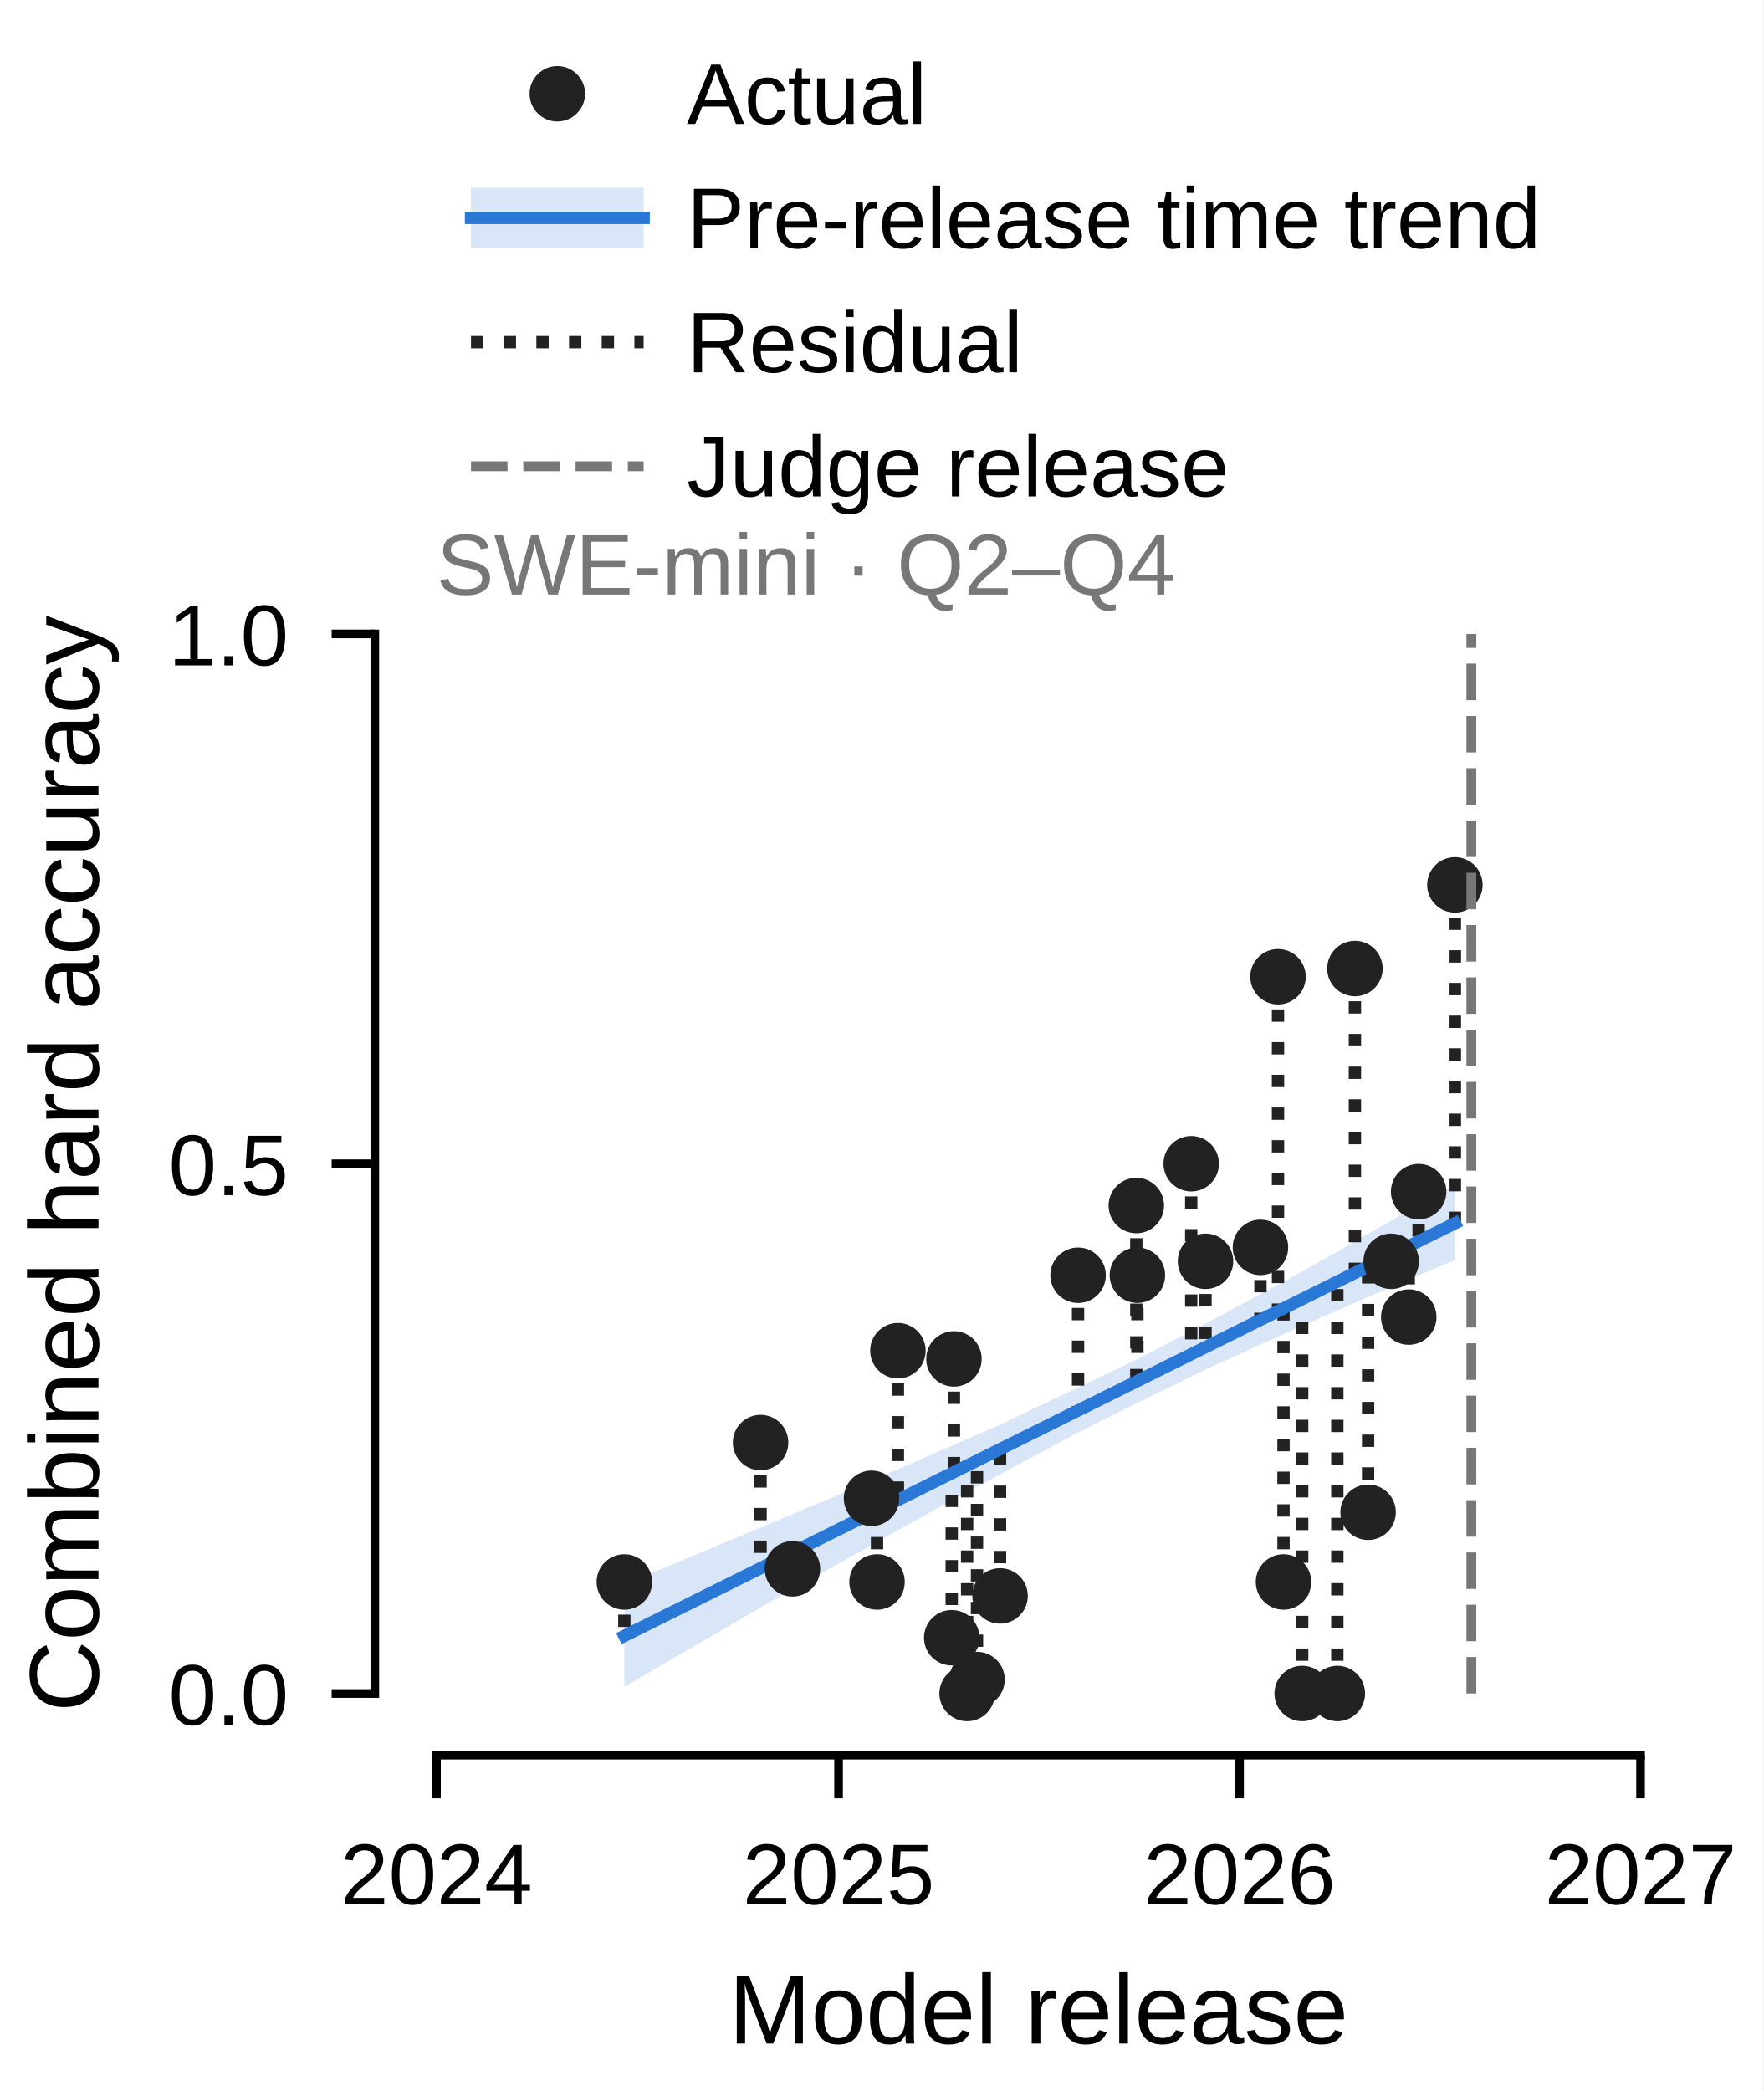
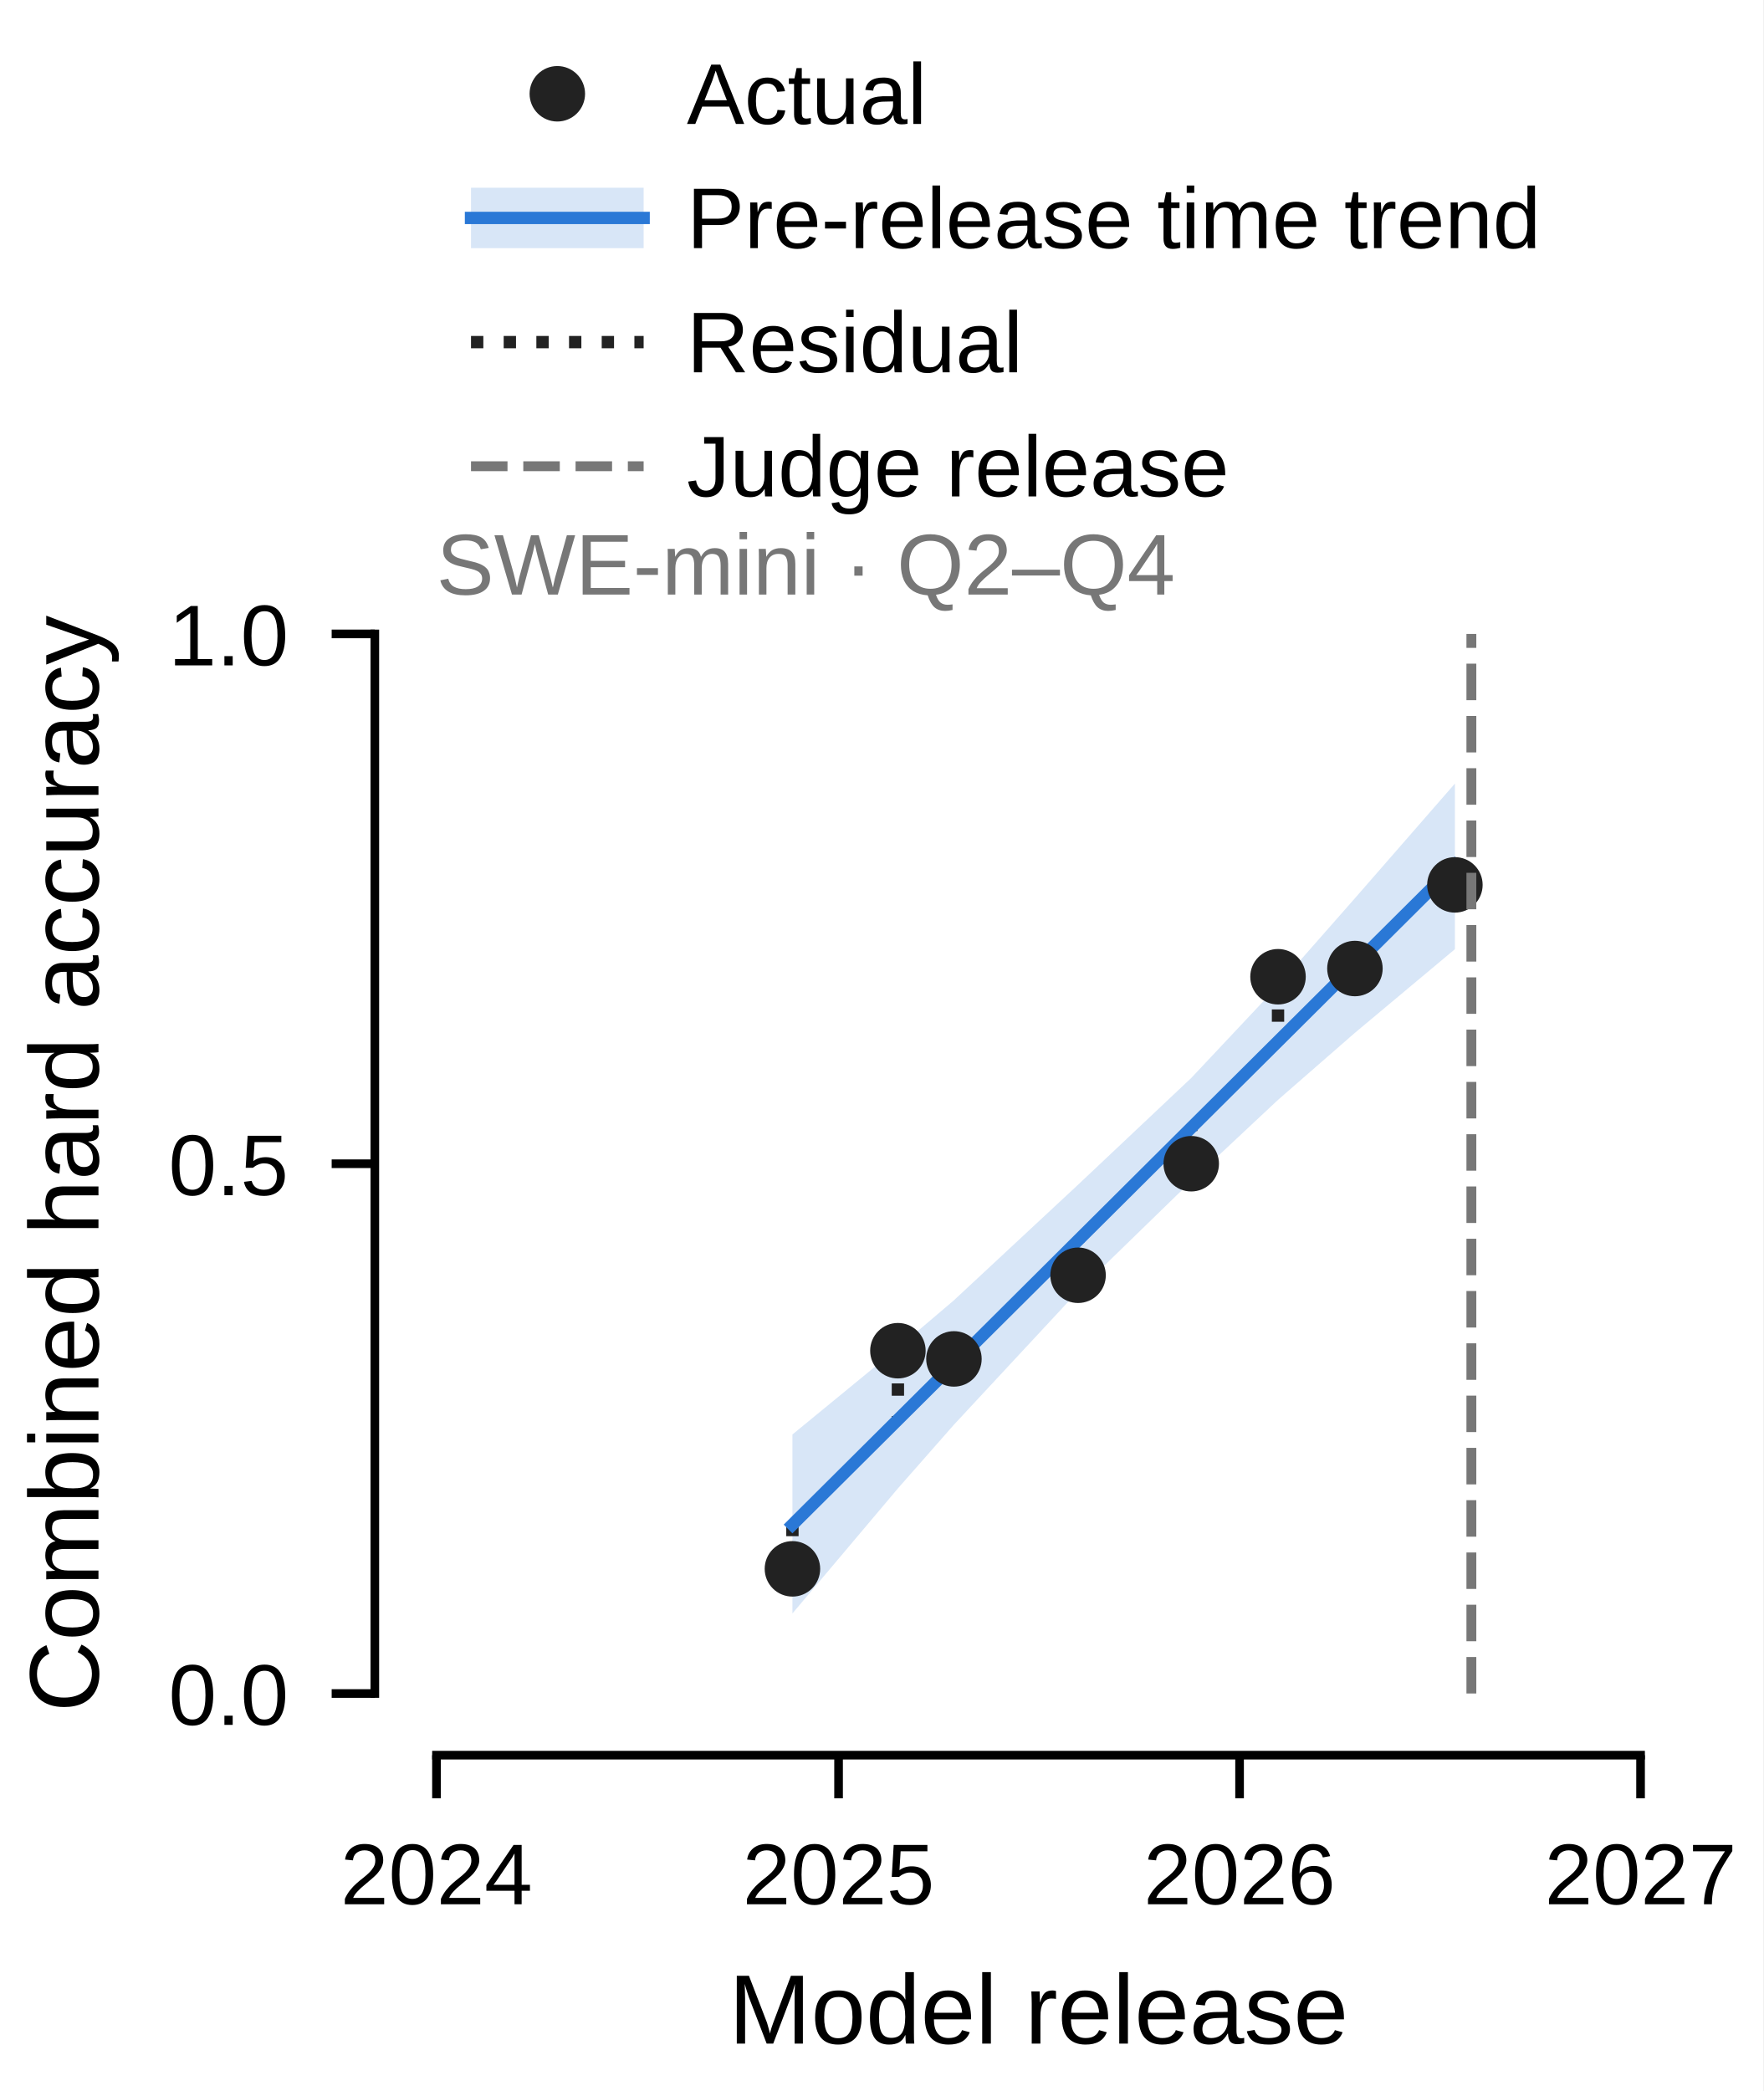
<svg xmlns="http://www.w3.org/2000/svg" xmlns:xlink="http://www.w3.org/1999/xlink" width="142.993pt" height="169.581pt" viewBox="0 0 142.993 169.581" version="1.1">
  <defs>
    <style type="text/css">*{stroke-linejoin: round; stroke-linecap: butt}</style>
  </defs>
  <g id="figure_1">
    <g id="patch_1">
      <path d="M 0 169.581 L 142.993 169.581 L 142.993 0 L 0 0 z " style="fill: #ffffff" />
    </g>
    <g id="axes_1">
      <g id="patch_2">
        <path d="M 35.398 137.344 L 133.048 137.344 L 133.048 51.412 L 35.398 51.412 z " style="fill: #ffffff" />
      </g>
      <g id="FillBetweenPolyCollection_1">
        <defs>
-           <path id="m377ca8b562" d="M 50.634 -41.075 L 50.634 -32.78 L 61.681 -39.212 L 64.265 -40.693 L 70.68 -44.257 L 71.126 -44.515 L 72.819 -45.479 L 77.184 -47.912 L 77.363 -48.004 L 78.432 -48.576 L 79.234 -49.004 L 81.105 -50.004 L 87.43 -53.408 L 92.153 -55.764 L 92.242 -55.809 L 96.607 -57.943 L 97.766 -58.51 L 102.221 -60.537 L 103.646 -61.177 L 104.092 -61.382 L 105.606 -62.057 L 108.457 -63.302 L 109.883 -63.942 L 110.952 -64.386 L 112.823 -65.187 L 114.249 -65.808 L 115.05 -66.157 L 117.991 -67.387 L 117.991 -73.529 L 117.991 -73.529 L 115.05 -71.862 L 114.249 -71.407 L 112.823 -70.578 L 110.952 -69.53 L 109.883 -68.907 L 108.457 -68.069 L 105.606 -66.457 L 104.092 -65.631 L 103.646 -65.393 L 102.221 -64.63 L 97.766 -62.235 L 96.607 -61.626 L 92.242 -59.354 L 92.153 -59.305 L 87.43 -57.052 L 81.105 -54.035 L 79.234 -53.213 L 78.432 -52.871 L 77.363 -52.405 L 77.184 -52.328 L 72.819 -50.425 L 71.126 -49.69 L 70.68 -49.496 L 64.265 -46.771 L 61.681 -45.695 L 50.634 -41.075 z " />
+           <path id="m11922af4a9" d="M 64.265 -53.244 L 64.265 -38.73 L 72.819 -48.869 L 77.363 -54.037 L 87.43 -64.867 L 96.607 -73.791 L 103.646 -80.382 L 109.883 -85.82 L 117.991 -92.601 L 117.991 -106.032 L 117.991 -106.032 L 109.883 -96.733 L 103.646 -89.643 L 96.607 -82.155 L 87.43 -73.5 L 77.363 -64.128 L 72.819 -60.265 L 64.265 -53.244 z " />
        </defs>
-         <g clip-path="url(#p8025c83666)">
-           <use xlink:href="#m377ca8b562" x="0" y="169.581" style="fill: #2a78d6; fill-opacity: 0.18" />
+         <g clip-path="url(#pf30191525d)">
+           <use xlink:href="#m11922af4a9" x="0" y="169.581" style="fill: #2a78d6; fill-opacity: 0.18" />
        </g>
      </g>
      <g id="matplotlib.axis_1">
        <g id="xtick_1">
          <g id="line2d_1">
            <defs>
-               <path id="mdc4c39c155" d="M 0 0 L 0 3.5 " style="stroke: #000000; stroke-width: 0.7" />
+               <path id="m5c470f023f" d="M 0 0 L 0 3.5 " style="stroke: #000000; stroke-width: 0.7" />
            </defs>
            <g>
-               <use xlink:href="#mdc4c39c155" x="35.398" y="142.344" style="stroke: #000000; stroke-width: 0.7" />
+               <use xlink:href="#m5c470f023f" x="35.398" y="142.344" style="stroke: #000000; stroke-width: 0.7" />
            </g>
          </g>
          <g id="text_1">
            <text style="font-size: 7px; font-family: 'Arial', 'DejaVu Sans', sans-serif; text-anchor: middle" x="35.398" y="154.44" transform="rotate(-0 35.39797 154.4402)">2024</text>
          </g>
        </g>
        <g id="xtick_2">
          <g id="line2d_2">
            <g>
-               <use xlink:href="#mdc4c39c155" x="68.007" y="142.344" style="stroke: #000000; stroke-width: 0.7" />
+               <use xlink:href="#m5c470f023f" x="68.007" y="142.344" style="stroke: #000000; stroke-width: 0.7" />
            </g>
          </g>
          <g id="text_2">
            <text style="font-size: 7px; font-family: 'Arial', 'DejaVu Sans', sans-serif; text-anchor: middle" x="68.007" y="154.44" transform="rotate(-0 68.00737 154.4402)">2025</text>
          </g>
        </g>
        <g id="xtick_3">
          <g id="line2d_3">
            <g>
-               <use xlink:href="#mdc4c39c155" x="100.528" y="142.344" style="stroke: #000000; stroke-width: 0.7" />
+               <use xlink:href="#m5c470f023f" x="100.528" y="142.344" style="stroke: #000000; stroke-width: 0.7" />
            </g>
          </g>
          <g id="text_3">
            <text style="font-size: 7px; font-family: 'Arial', 'DejaVu Sans', sans-serif; text-anchor: middle" x="100.528" y="154.44" transform="rotate(-0 100.5277 154.4402)">2026</text>
          </g>
        </g>
        <g id="xtick_4">
          <g id="line2d_4">
            <g>
-               <use xlink:href="#mdc4c39c155" x="133.048" y="142.344" style="stroke: #000000; stroke-width: 0.7" />
+               <use xlink:href="#m5c470f023f" x="133.048" y="142.344" style="stroke: #000000; stroke-width: 0.7" />
            </g>
          </g>
          <g id="text_4">
            <text style="font-size: 7px; font-family: 'Arial', 'DejaVu Sans', sans-serif; text-anchor: middle" x="133.048" y="154.44" transform="rotate(-0 133.048 154.4402)">2027</text>
          </g>
        </g>
        <g id="text_5">
          <text style="font-size: 8px; font-family: 'Arial', 'DejaVu Sans', sans-serif; text-anchor: middle" x="84.223" y="165.738" transform="rotate(-0 84.22297 165.7376)">Model release</text>
        </g>
      </g>
      <g id="matplotlib.axis_2">
        <g id="ytick_1">
          <g id="line2d_5">
            <defs>
-               <path id="m12e3889624" d="M 0 0 L -3.5 0 " style="stroke: #000000; stroke-width: 0.7" />
+               <path id="m3c20bf462d" d="M 0 0 L -3.5 0 " style="stroke: #000000; stroke-width: 0.7" />
            </defs>
            <g>
-               <use xlink:href="#m12e3889624" x="30.398" y="137.344" style="stroke: #000000; stroke-width: 0.7" />
+               <use xlink:href="#m3c20bf462d" x="30.398" y="137.344" style="stroke: #000000; stroke-width: 0.7" />
            </g>
          </g>
          <g id="text_6">
            <text style="font-size: 7px; font-family: 'Arial', 'DejaVu Sans', sans-serif; text-anchor: end" x="23.398" y="139.892" transform="rotate(-0 23.39797 139.8921)">0.0</text>
          </g>
        </g>
        <g id="ytick_2">
          <g id="line2d_6">
            <g>
-               <use xlink:href="#m12e3889624" x="30.398" y="94.378" style="stroke: #000000; stroke-width: 0.7" />
+               <use xlink:href="#m3c20bf462d" x="30.398" y="94.378" style="stroke: #000000; stroke-width: 0.7" />
            </g>
          </g>
          <g id="text_7">
            <text style="font-size: 7px; font-family: 'Arial', 'DejaVu Sans', sans-serif; text-anchor: end" x="23.398" y="96.926" transform="rotate(-0 23.39797 96.92614)">0.5</text>
          </g>
        </g>
        <g id="ytick_3">
          <g id="line2d_7">
            <g>
-               <use xlink:href="#m12e3889624" x="30.398" y="51.412" style="stroke: #000000; stroke-width: 0.7" />
+               <use xlink:href="#m3c20bf462d" x="30.398" y="51.412" style="stroke: #000000; stroke-width: 0.7" />
            </g>
          </g>
          <g id="text_8">
            <text style="font-size: 7px; font-family: 'Arial', 'DejaVu Sans', sans-serif; text-anchor: end" x="23.398" y="53.96" transform="rotate(-0 23.39797 53.96014)">1.0</text>
          </g>
        </g>
        <g id="text_9">
          <text style="font-size: 8px; font-family: 'Arial', 'DejaVu Sans', sans-serif; text-anchor: middle" x="7.984" y="94.378" transform="rotate(-90 7.984219 94.37804)">Combined hard accuracy</text>
        </g>
      </g>
      <g id="line2d_8">
-         <path d="M 50.634 128.299 L 50.634 132.671 " clip-path="url(#p8025c83666)" style="fill: none; stroke-dasharray: 1,1.65; stroke-dashoffset: 0; stroke: #222222" />
+         <path d="M 64.265 127.234 L 64.265 123.648 " clip-path="url(#pf30191525d)" style="fill: none; stroke-dasharray: 1,1.65; stroke-dashoffset: 0; stroke: #222222" />
      </g>
      <g id="line2d_9">
-         <path d="M 61.681 116.992 L 61.681 127.181 " clip-path="url(#p8025c83666)" style="fill: none; stroke-dasharray: 1,1.65; stroke-dashoffset: 0; stroke: #222222" />
+         <path d="M 72.819 109.543 L 72.819 115.135 " clip-path="url(#pf30191525d)" style="fill: none; stroke-dasharray: 1,1.65; stroke-dashoffset: 0; stroke: #222222" />
      </g>
      <g id="line2d_10">
-         <path d="M 64.265 127.234 L 64.265 125.898 " clip-path="url(#p8025c83666)" style="fill: none; stroke-dasharray: 1,1.65; stroke-dashoffset: 0; stroke: #222222" />
+         <path d="M 77.363 110.208 L 77.363 110.612 " clip-path="url(#pf30191525d)" style="fill: none; stroke-dasharray: 1,1.65; stroke-dashoffset: 0; stroke: #222222" />
      </g>
      <g id="line2d_11">
-         <path d="M 70.68 121.514 L 70.68 122.71 " clip-path="url(#p8025c83666)" style="fill: none; stroke-dasharray: 1,1.65; stroke-dashoffset: 0; stroke: #222222" />
+         <path d="M 87.43 103.424 L 87.43 100.591 " clip-path="url(#pf30191525d)" style="fill: none; stroke-dasharray: 1,1.65; stroke-dashoffset: 0; stroke: #222222" />
      </g>
      <g id="line2d_12">
-         <path d="M 71.126 128.299 L 71.126 122.489 " clip-path="url(#p8025c83666)" style="fill: none; stroke-dasharray: 1,1.65; stroke-dashoffset: 0; stroke: #222222" />
+         <path d="M 96.607 94.378 L 96.607 91.457 " clip-path="url(#pf30191525d)" style="fill: none; stroke-dasharray: 1,1.65; stroke-dashoffset: 0; stroke: #222222" />
      </g>
      <g id="line2d_13">
-         <path d="M 72.819 109.543 L 72.819 121.648 " clip-path="url(#p8025c83666)" style="fill: none; stroke-dasharray: 1,1.65; stroke-dashoffset: 0; stroke: #222222" />
+         <path d="M 103.646 79.214 L 103.646 84.452 " clip-path="url(#pf30191525d)" style="fill: none; stroke-dasharray: 1,1.65; stroke-dashoffset: 0; stroke: #222222" />
      </g>
      <g id="line2d_14">
-         <path d="M 77.184 132.821 L 77.184 119.479 " clip-path="url(#p8025c83666)" style="fill: none; stroke-dasharray: 1,1.65; stroke-dashoffset: 0; stroke: #222222" />
+         <path d="M 109.883 78.548 L 109.883 78.244 " clip-path="url(#pf30191525d)" style="fill: none; stroke-dasharray: 1,1.65; stroke-dashoffset: 0; stroke: #222222" />
      </g>
      <g id="line2d_15">
-         <path d="M 77.363 110.208 L 77.363 119.39 " clip-path="url(#p8025c83666)" style="fill: none; stroke-dasharray: 1,1.65; stroke-dashoffset: 0; stroke: #222222" />
+         <path d="M 117.991 71.764 L 117.991 70.174 " clip-path="url(#pf30191525d)" style="fill: none; stroke-dasharray: 1,1.65; stroke-dashoffset: 0; stroke: #222222" />
      </g>
      <g id="line2d_16">
-         <path d="M 78.432 137.344 L 78.432 118.859 " clip-path="url(#p8025c83666)" style="fill: none; stroke-dasharray: 1,1.65; stroke-dashoffset: 0; stroke: #222222" />
+         <path d="M 64.265 123.648 L 72.819 115.135 L 77.363 110.612 L 87.43 100.591 L 96.607 91.457 L 103.646 84.452 L 109.883 78.244 L 117.991 70.174 " clip-path="url(#pf30191525d)" style="fill: none; stroke: #2a78d6; stroke-linecap: square" />
      </g>
      <g id="line2d_17">
-         <path d="M 79.234 136.213 L 79.234 118.461 " clip-path="url(#p8025c83666)" style="fill: none; stroke-dasharray: 1,1.65; stroke-dashoffset: 0; stroke: #222222" />
-       </g>
-       <g id="line2d_18">
-         <path d="M 81.105 129.429 L 81.105 117.531 " clip-path="url(#p8025c83666)" style="fill: none; stroke-dasharray: 1,1.65; stroke-dashoffset: 0; stroke: #222222" />
-       </g>
-       <g id="line2d_19">
-         <path d="M 87.43 103.424 L 87.43 114.388 " clip-path="url(#p8025c83666)" style="fill: none; stroke-dasharray: 1,1.65; stroke-dashoffset: 0; stroke: #222222" />
-       </g>
-       <g id="line2d_20">
-         <path d="M 92.153 97.77 L 92.153 112.042 " clip-path="url(#p8025c83666)" style="fill: none; stroke-dasharray: 1,1.65; stroke-dashoffset: 0; stroke: #222222" />
-       </g>
-       <g id="line2d_21">
-         <path d="M 92.242 103.424 L 92.242 111.998 " clip-path="url(#p8025c83666)" style="fill: none; stroke-dasharray: 1,1.65; stroke-dashoffset: 0; stroke: #222222" />
-       </g>
-       <g id="line2d_22">
-         <path d="M 96.607 94.378 L 96.607 109.829 " clip-path="url(#p8025c83666)" style="fill: none; stroke-dasharray: 1,1.65; stroke-dashoffset: 0; stroke: #222222" />
-       </g>
-       <g id="line2d_23">
-         <path d="M 97.766 102.293 L 97.766 109.253 " clip-path="url(#p8025c83666)" style="fill: none; stroke-dasharray: 1,1.65; stroke-dashoffset: 0; stroke: #222222" />
-       </g>
-       <g id="line2d_24">
-         <path d="M 102.221 101.162 L 102.221 107.04 " clip-path="url(#p8025c83666)" style="fill: none; stroke-dasharray: 1,1.65; stroke-dashoffset: 0; stroke: #222222" />
-       </g>
-       <g id="line2d_25">
-         <path d="M 103.646 79.214 L 103.646 106.332 " clip-path="url(#p8025c83666)" style="fill: none; stroke-dasharray: 1,1.65; stroke-dashoffset: 0; stroke: #222222" />
-       </g>
-       <g id="line2d_26">
-         <path d="M 104.092 128.299 L 104.092 106.11 " clip-path="url(#p8025c83666)" style="fill: none; stroke-dasharray: 1,1.65; stroke-dashoffset: 0; stroke: #222222" />
-       </g>
-       <g id="line2d_27">
-         <path d="M 105.606 137.344 L 105.606 105.358 " clip-path="url(#p8025c83666)" style="fill: none; stroke-dasharray: 1,1.65; stroke-dashoffset: 0; stroke: #222222" />
-       </g>
-       <g id="line2d_28">
-         <path d="M 108.457 137.344 L 108.457 103.941 " clip-path="url(#p8025c83666)" style="fill: none; stroke-dasharray: 1,1.65; stroke-dashoffset: 0; stroke: #222222" />
-       </g>
-       <g id="line2d_29">
-         <path d="M 109.883 78.548 L 109.883 103.233 " clip-path="url(#p8025c83666)" style="fill: none; stroke-dasharray: 1,1.65; stroke-dashoffset: 0; stroke: #222222" />
-       </g>
-       <g id="line2d_30">
-         <path d="M 110.952 122.645 L 110.952 102.702 " clip-path="url(#p8025c83666)" style="fill: none; stroke-dasharray: 1,1.65; stroke-dashoffset: 0; stroke: #222222" />
-       </g>
-       <g id="line2d_31">
-         <path d="M 112.823 102.293 L 112.823 101.772 " clip-path="url(#p8025c83666)" style="fill: none; stroke-dasharray: 1,1.65; stroke-dashoffset: 0; stroke: #222222" />
-       </g>
-       <g id="line2d_32">
-         <path d="M 114.249 106.816 L 114.249 101.064 " clip-path="url(#p8025c83666)" style="fill: none; stroke-dasharray: 1,1.65; stroke-dashoffset: 0; stroke: #222222" />
-       </g>
-       <g id="line2d_33">
-         <path d="M 115.05 96.639 L 115.05 100.666 " clip-path="url(#p8025c83666)" style="fill: none; stroke-dasharray: 1,1.65; stroke-dashoffset: 0; stroke: #222222" />
-       </g>
-       <g id="line2d_34">
-         <path d="M 117.991 71.764 L 117.991 99.205 " clip-path="url(#p8025c83666)" style="fill: none; stroke-dasharray: 1,1.65; stroke-dashoffset: 0; stroke: #222222" />
-       </g>
-       <g id="line2d_35">
-         <path d="M 50.634 132.671 L 61.681 127.181 L 64.265 125.898 L 70.68 122.71 L 71.126 122.489 L 72.819 121.648 L 77.184 119.479 L 77.363 119.39 L 78.432 118.859 L 79.234 118.461 L 81.105 117.531 L 87.43 114.388 L 92.153 112.042 L 92.242 111.998 L 96.607 109.829 L 97.766 109.253 L 102.221 107.04 L 103.646 106.332 L 104.092 106.11 L 105.606 105.358 L 108.457 103.941 L 109.883 103.233 L 110.952 102.702 L 112.823 101.772 L 114.249 101.064 L 115.05 100.666 L 117.991 99.205 " clip-path="url(#p8025c83666)" style="fill: none; stroke: #2a78d6; stroke-linecap: square" />
-       </g>
-       <g id="line2d_36">
        <defs>
-           <path id="mdc512d76d6" d="M 0 1.75 C 0.464 1.75 0.909 1.566 1.237 1.237 C 1.566 0.909 1.75 0.464 1.75 0 C 1.75 -0.464 1.566 -0.909 1.237 -1.237 C 0.909 -1.566 0.464 -1.75 0 -1.75 C -0.464 -1.75 -0.909 -1.566 -1.237 -1.237 C -1.566 -0.909 -1.75 -0.464 -1.75 0 C -1.75 0.464 -1.566 0.909 -1.237 1.237 C -0.909 1.566 -0.464 1.75 0 1.75 z " style="stroke: #222222" />
+           <path id="m4c4981d9f4" d="M 0 1.75 C 0.464 1.75 0.909 1.566 1.237 1.237 C 1.566 0.909 1.75 0.464 1.75 0 C 1.75 -0.464 1.566 -0.909 1.237 -1.237 C 0.909 -1.566 0.464 -1.75 0 -1.75 C -0.464 -1.75 -0.909 -1.566 -1.237 -1.237 C -1.566 -0.909 -1.75 -0.464 -1.75 0 C -1.75 0.464 -1.566 0.909 -1.237 1.237 C -0.909 1.566 -0.464 1.75 0 1.75 z " style="stroke: #222222" />
        </defs>
        <g>
-           <use xlink:href="#mdc512d76d6" x="50.634" y="128.299" style="fill: #222222; stroke: #222222" />
-           <use xlink:href="#mdc512d76d6" x="61.681" y="116.992" style="fill: #222222; stroke: #222222" />
-           <use xlink:href="#mdc512d76d6" x="64.265" y="127.234" style="fill: #222222; stroke: #222222" />
-           <use xlink:href="#mdc512d76d6" x="70.68" y="121.514" style="fill: #222222; stroke: #222222" />
-           <use xlink:href="#mdc512d76d6" x="71.126" y="128.299" style="fill: #222222; stroke: #222222" />
-           <use xlink:href="#mdc512d76d6" x="72.819" y="109.543" style="fill: #222222; stroke: #222222" />
-           <use xlink:href="#mdc512d76d6" x="77.184" y="132.821" style="fill: #222222; stroke: #222222" />
-           <use xlink:href="#mdc512d76d6" x="77.363" y="110.208" style="fill: #222222; stroke: #222222" />
-           <use xlink:href="#mdc512d76d6" x="78.432" y="137.344" style="fill: #222222; stroke: #222222" />
-           <use xlink:href="#mdc512d76d6" x="79.234" y="136.213" style="fill: #222222; stroke: #222222" />
-           <use xlink:href="#mdc512d76d6" x="81.105" y="129.429" style="fill: #222222; stroke: #222222" />
-           <use xlink:href="#mdc512d76d6" x="87.43" y="103.424" style="fill: #222222; stroke: #222222" />
-           <use xlink:href="#mdc512d76d6" x="92.153" y="97.77" style="fill: #222222; stroke: #222222" />
-           <use xlink:href="#mdc512d76d6" x="92.242" y="103.424" style="fill: #222222; stroke: #222222" />
-           <use xlink:href="#mdc512d76d6" x="96.607" y="94.378" style="fill: #222222; stroke: #222222" />
-           <use xlink:href="#mdc512d76d6" x="97.766" y="102.293" style="fill: #222222; stroke: #222222" />
-           <use xlink:href="#mdc512d76d6" x="102.221" y="101.162" style="fill: #222222; stroke: #222222" />
-           <use xlink:href="#mdc512d76d6" x="103.646" y="79.214" style="fill: #222222; stroke: #222222" />
-           <use xlink:href="#mdc512d76d6" x="104.092" y="128.299" style="fill: #222222; stroke: #222222" />
-           <use xlink:href="#mdc512d76d6" x="105.606" y="137.344" style="fill: #222222; stroke: #222222" />
-           <use xlink:href="#mdc512d76d6" x="108.457" y="137.344" style="fill: #222222; stroke: #222222" />
-           <use xlink:href="#mdc512d76d6" x="109.883" y="78.548" style="fill: #222222; stroke: #222222" />
-           <use xlink:href="#mdc512d76d6" x="110.952" y="122.645" style="fill: #222222; stroke: #222222" />
-           <use xlink:href="#mdc512d76d6" x="112.823" y="102.293" style="fill: #222222; stroke: #222222" />
-           <use xlink:href="#mdc512d76d6" x="114.249" y="106.816" style="fill: #222222; stroke: #222222" />
-           <use xlink:href="#mdc512d76d6" x="115.05" y="96.639" style="fill: #222222; stroke: #222222" />
-           <use xlink:href="#mdc512d76d6" x="117.991" y="71.764" style="fill: #222222; stroke: #222222" />
-         </g>
-       </g>
-       <g id="line2d_37">
-         <path d="M 119.327 137.344 L 119.327 51.412 " clip-path="url(#p8025c83666)" style="fill: none; stroke-dasharray: 2.96,1.28; stroke-dashoffset: 0; stroke: #777777; stroke-width: 0.8" />
-       </g>
-       <g id="line2d_38" />
+           <use xlink:href="#m4c4981d9f4" x="64.265" y="127.234" style="fill: #222222; stroke: #222222" />
+           <use xlink:href="#m4c4981d9f4" x="72.819" y="109.543" style="fill: #222222; stroke: #222222" />
+           <use xlink:href="#m4c4981d9f4" x="77.363" y="110.208" style="fill: #222222; stroke: #222222" />
+           <use xlink:href="#m4c4981d9f4" x="87.43" y="103.424" style="fill: #222222; stroke: #222222" />
+           <use xlink:href="#m4c4981d9f4" x="96.607" y="94.378" style="fill: #222222; stroke: #222222" />
+           <use xlink:href="#m4c4981d9f4" x="103.646" y="79.214" style="fill: #222222; stroke: #222222" />
+           <use xlink:href="#m4c4981d9f4" x="109.883" y="78.548" style="fill: #222222; stroke: #222222" />
+           <use xlink:href="#m4c4981d9f4" x="117.991" y="71.764" style="fill: #222222; stroke: #222222" />
+         </g>
+       </g>
+       <g id="line2d_18">
+         <path d="M 119.327 137.344 L 119.327 51.412 " clip-path="url(#pf30191525d)" style="fill: none; stroke-dasharray: 2.96,1.28; stroke-dashoffset: 0; stroke: #777777; stroke-width: 0.8" />
+       </g>
+       <g id="line2d_19" />
      <g id="patch_3">
        <path d="M 30.398 137.344 L 30.398 51.412 " style="fill: none; stroke: #000000; stroke-width: 0.7; stroke-linejoin: miter; stroke-linecap: square" />
      </g>
      <g id="patch_4">
        <path d="M 35.398 142.344 L 133.048 142.344 " style="fill: none; stroke: #000000; stroke-width: 0.7; stroke-linejoin: miter; stroke-linecap: square" />
      </g>
      <g id="text_10">
        <text style="font-size: 7px; font-family: 'Arial', 'DejaVu Sans', sans-serif; text-anchor: start; fill: #777777" x="35.398" y="48.22" transform="rotate(-0 35.39797 48.22026)">SWE-mini · Q2–Q4</text>
      </g>
      <g id="legend_1">
-         <g id="line2d_39">
+         <g id="line2d_20">
          <g>
-             <use xlink:href="#mdc512d76d6" x="45.198" y="7.606" style="fill: #222222; stroke: #222222" />
+             <use xlink:href="#m4c4981d9f4" x="45.198" y="7.606" style="fill: #222222; stroke: #222222" />
          </g>
        </g>
        <g id="text_11">
          <text style="font-size: 7px; font-family: 'Arial', 'DejaVu Sans', sans-serif; text-anchor: start" x="55.698" y="10.056" transform="rotate(-0 55.69797 10.05619)">Actual</text>
        </g>
        <g id="patch_5">
          <path d="M 38.198 20.126 L 52.198 20.126 L 52.198 15.226 L 38.198 15.226 z " style="fill: #2a78d6; fill-opacity: 0.18" />
        </g>
-         <g id="line2d_40">
+         <g id="line2d_21">
          <path d="M 38.198 17.676 L 45.198 17.676 L 52.198 17.676 " style="fill: none; stroke: #2a78d6; stroke-linecap: square" />
        </g>
        <g id="text_12">
          <text style="font-size: 7px; font-family: 'Arial', 'DejaVu Sans', sans-serif; text-anchor: start" x="55.698" y="20.126" transform="rotate(-0 55.69797 20.12553)">Pre-release time trend</text>
        </g>
-         <g id="line2d_41">
+         <g id="line2d_22">
          <path d="M 38.198 27.745 L 45.198 27.745 L 52.198 27.745 " style="fill: none; stroke-dasharray: 1,1.65; stroke-dashoffset: 0; stroke: #222222" />
        </g>
        <g id="text_13">
          <text style="font-size: 7px; font-family: 'Arial', 'DejaVu Sans', sans-serif; text-anchor: start" x="55.698" y="30.195" transform="rotate(-0 55.69797 30.19486)">Residual</text>
        </g>
-         <g id="line2d_42">
+         <g id="line2d_23">
          <path d="M 38.198 37.814 L 45.198 37.814 L 52.198 37.814 " style="fill: none; stroke-dasharray: 2.96,1.28; stroke-dashoffset: 0; stroke: #777777; stroke-width: 0.8" />
        </g>
        <g id="text_14">
          <text style="font-size: 7px; font-family: 'Arial', 'DejaVu Sans', sans-serif; text-anchor: start" x="55.698" y="40.264" transform="rotate(-0 55.69797 40.2642)">Judge release</text>
        </g>
      </g>
    </g>
  </g>
  <defs>
-     <clipPath id="p8025c83666">
+     <clipPath id="pf30191525d">
      <rect x="35.398" y="51.412" width="97.65" height="85.932" />
    </clipPath>
  </defs>
</svg>
